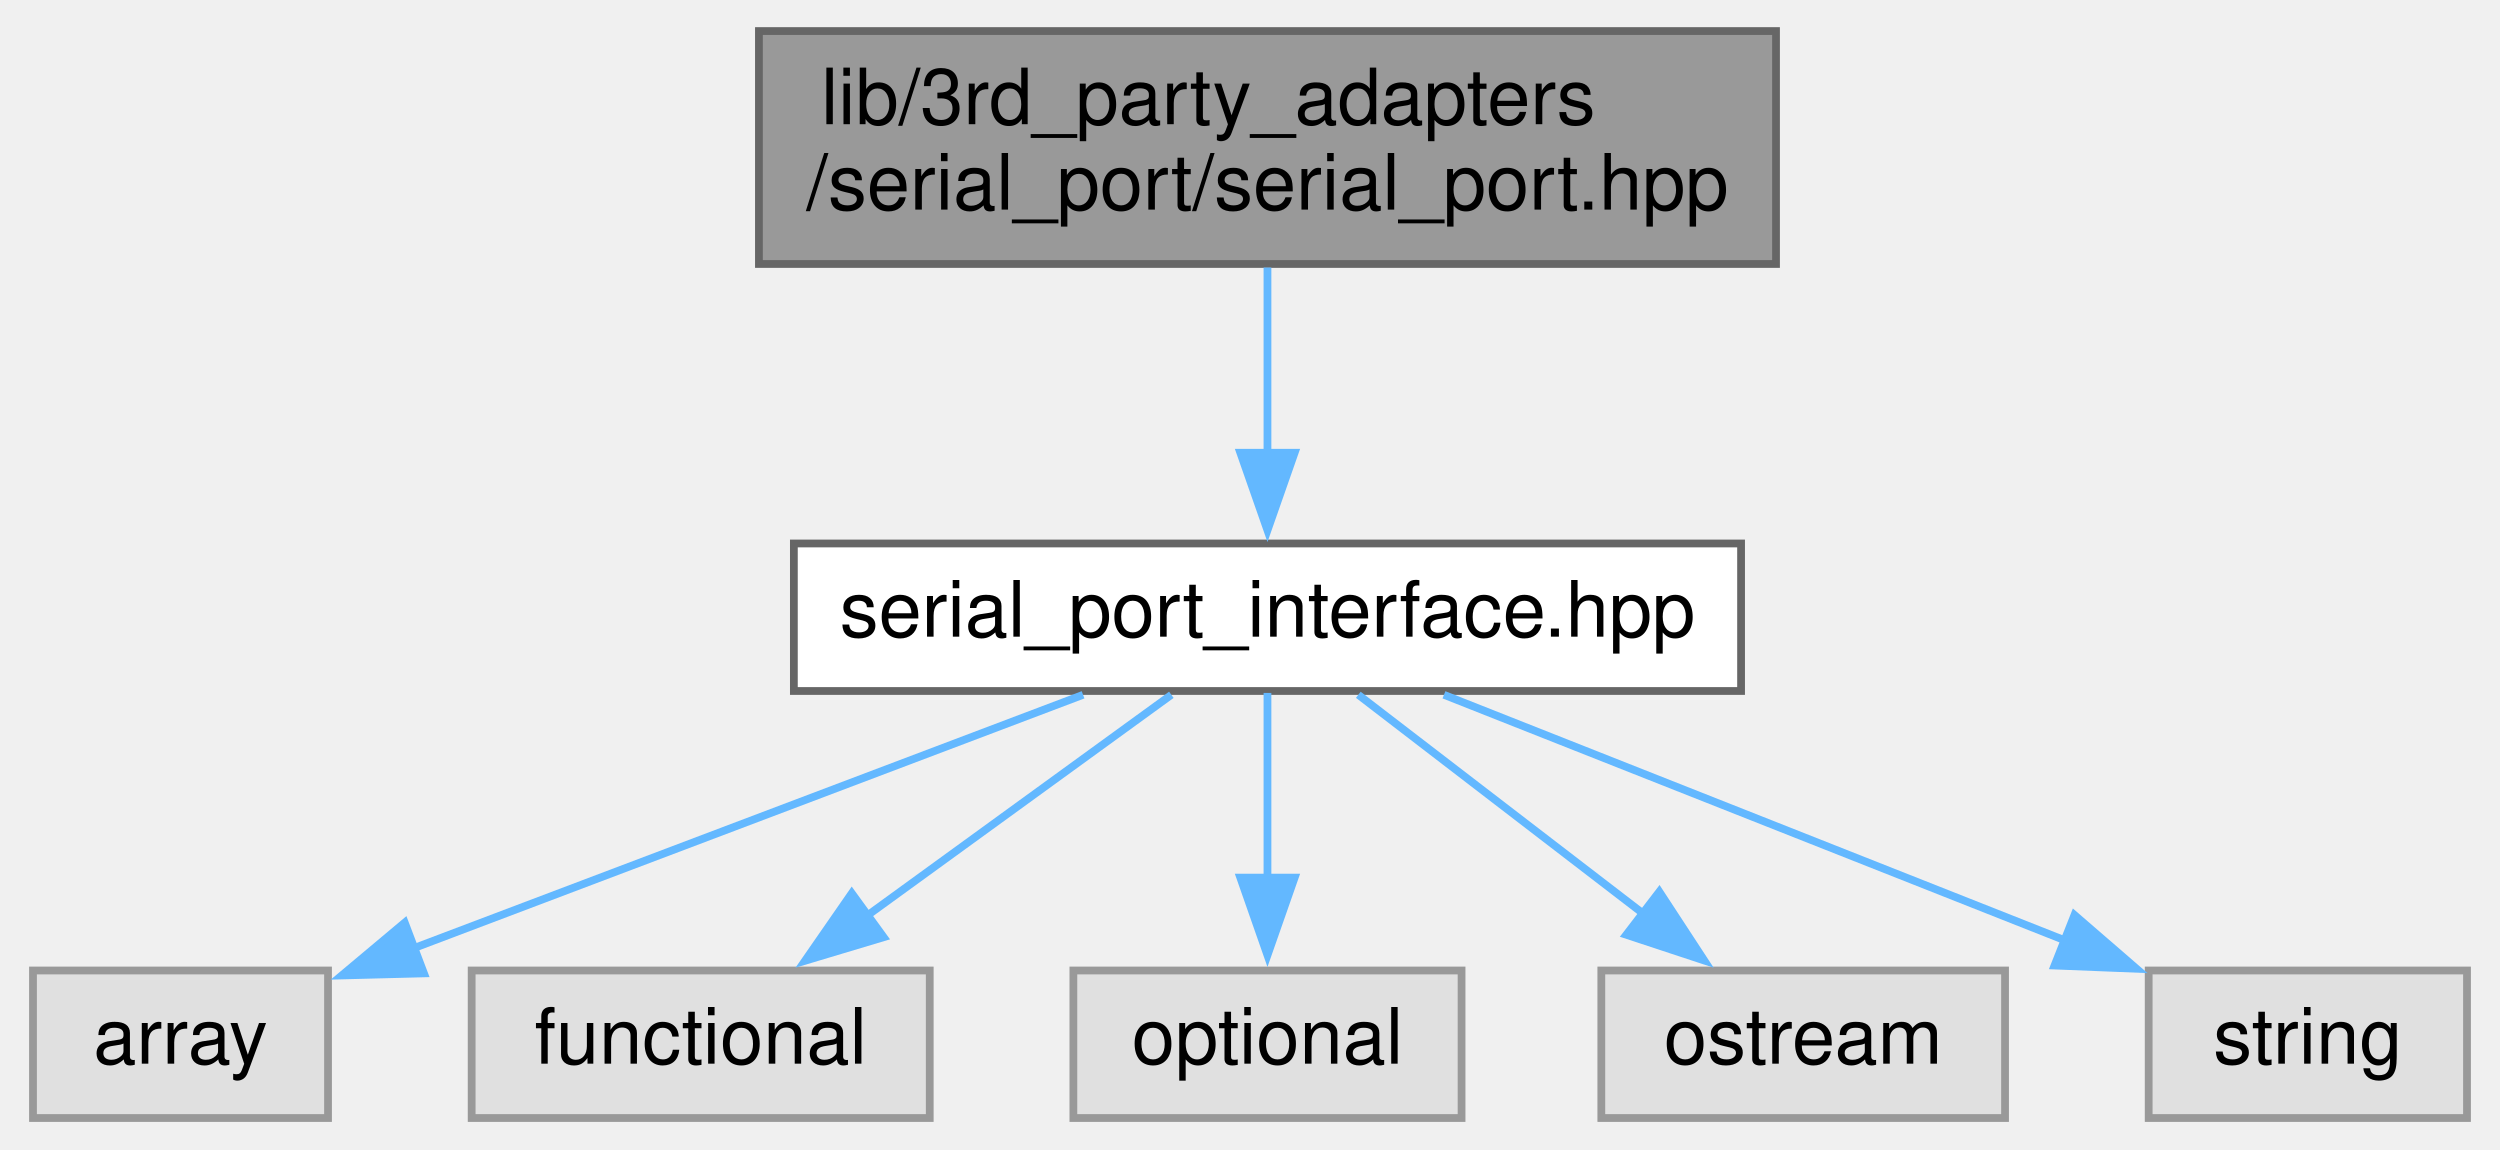
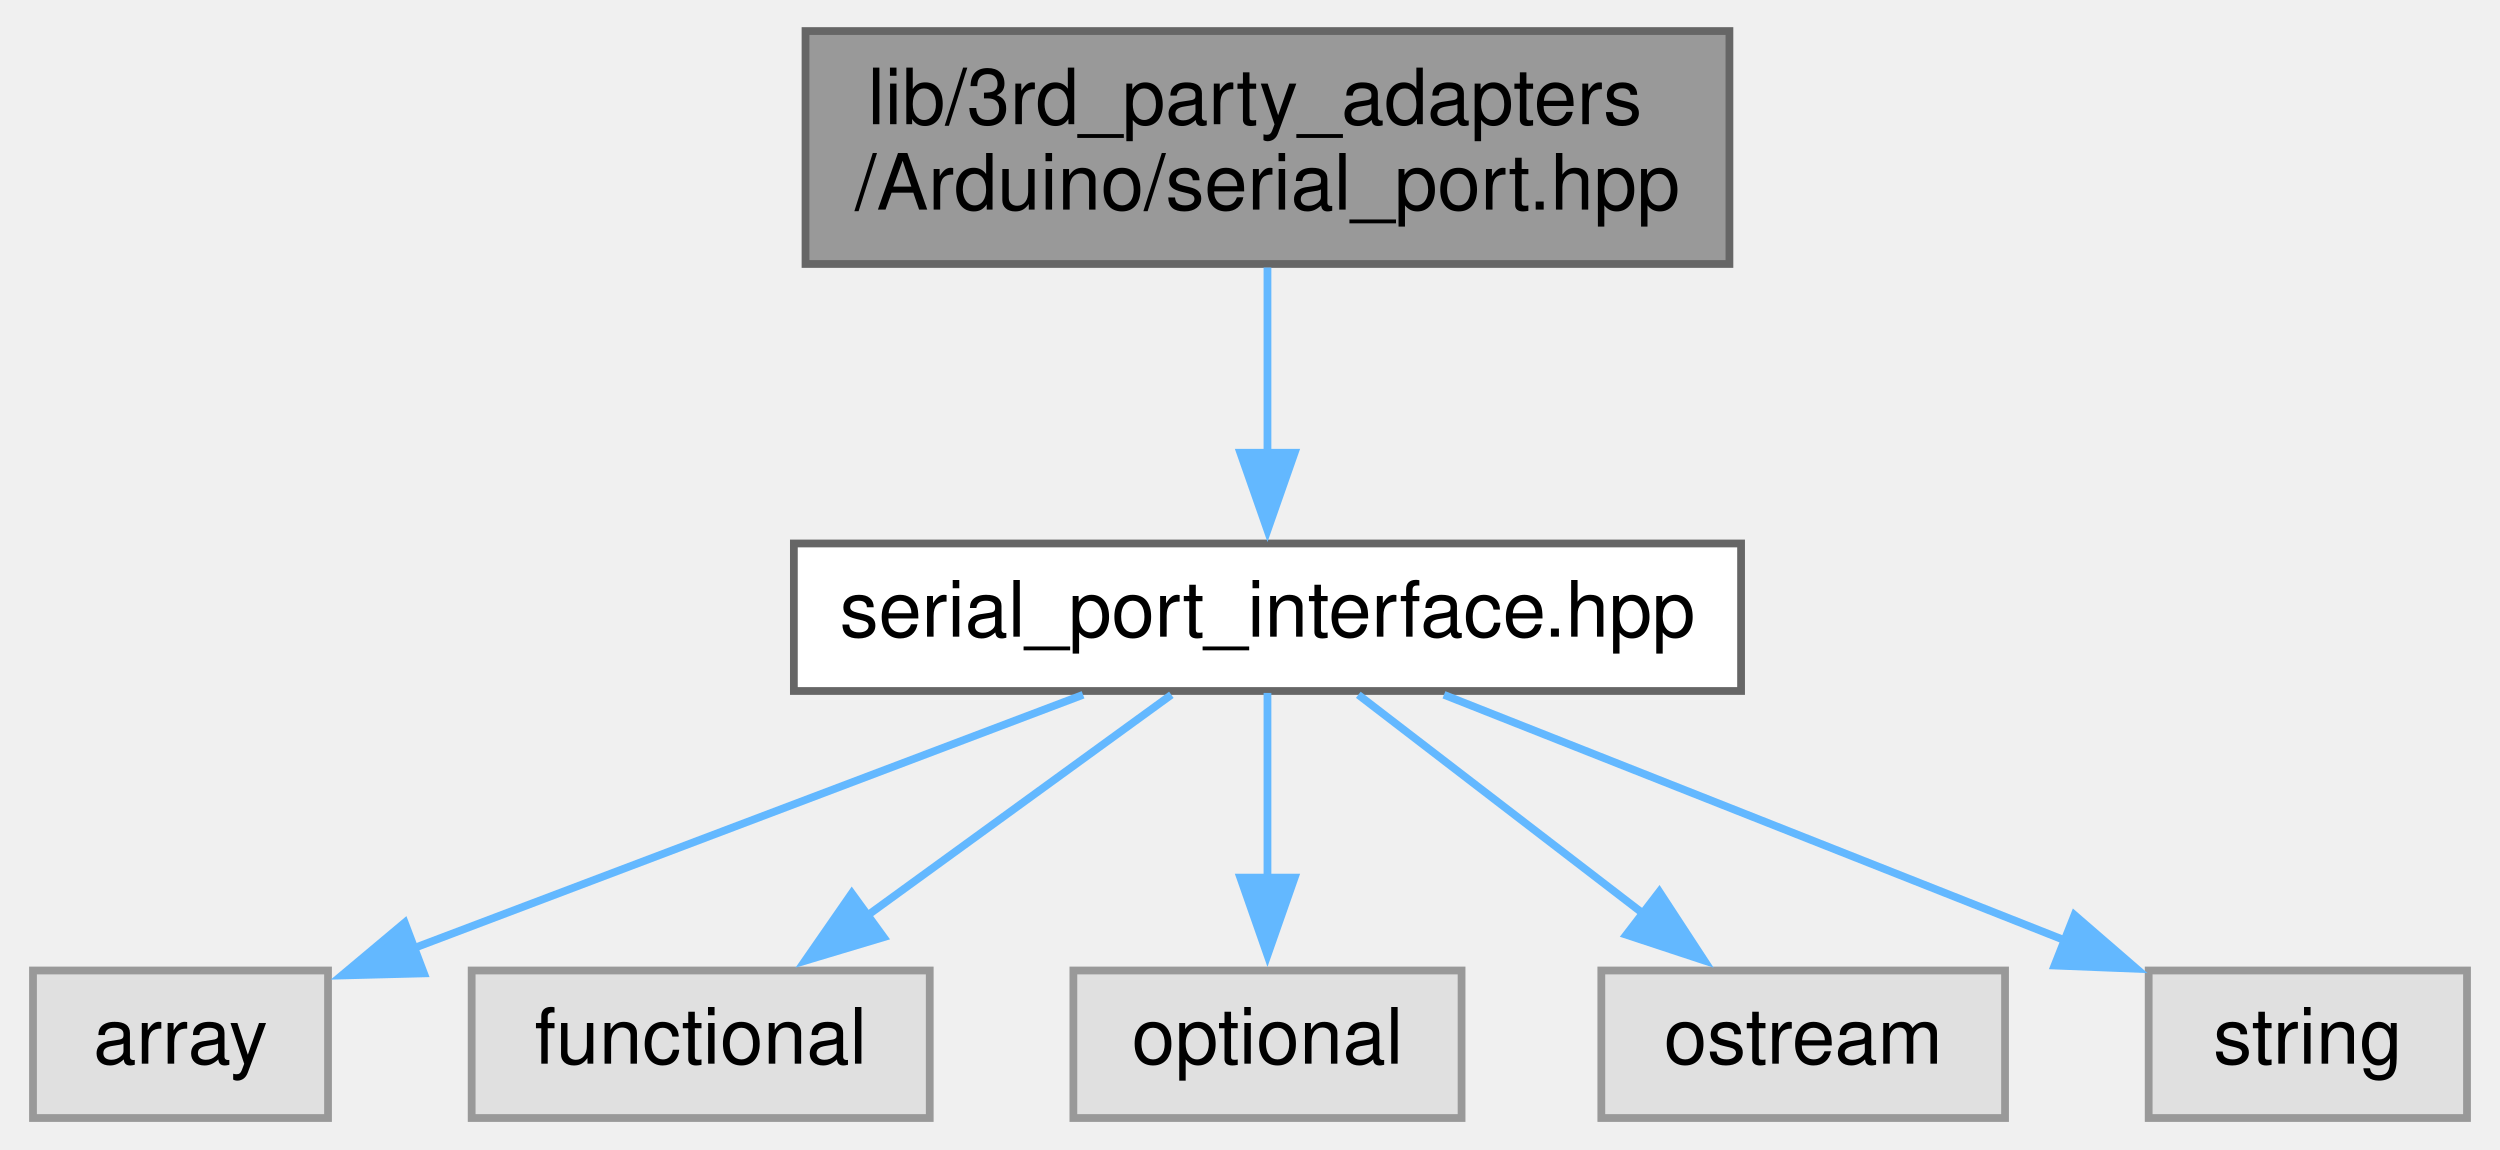
<svg xmlns="http://www.w3.org/2000/svg" xmlns:xlink="http://www.w3.org/1999/xlink" width="322pt" height="148pt" viewBox="0.00 0.00 321.50 148.00">
  <g id="graph0" class="graph" transform="scale(1 1) rotate(0) translate(4 144)">
    <g id="node1" class="node">
      <g id="a_node1">
        <a xlink:title="This is a Proxy header.">
-           <polygon fill="#999999" stroke="#666666" points="224.5,-140 93.5,-140 93.5,-110 224.5,-110 224.5,-140" />
-           <text text-anchor="start" x="101.5" y="-128" font-family="Helvetica,sans-Serif" font-size="10.00">lib/3rd_party_adapters</text>
-           <text text-anchor="middle" x="159" y="-117" font-family="Helvetica,sans-Serif" font-size="10.00">/serial_port/serial_port.hpp</text>
+           <polygon fill="#999999" stroke="#666666" points="218.5,-140 99.5,-140 99.5,-110 218.5,-110 218.5,-140" />
+           <text text-anchor="start" x="107.5" y="-128" font-family="Helvetica,sans-Serif" font-size="10.00">lib/3rd_party_adapters</text>
+           <text text-anchor="middle" x="159" y="-117" font-family="Helvetica,sans-Serif" font-size="10.00">/Arduino/serial_port.hpp</text>
        </a>
      </g>
    </g>
    <g id="node2" class="node">
      <g id="a_node2">
        <a xlink:href="serial__port__interface_8hpp.xhtml" target="_top" xlink:title=" ">
          <polygon fill="white" stroke="#666666" points="220,-74 98,-74 98,-55 220,-55 220,-74" />
          <text text-anchor="middle" x="159" y="-62" font-family="Helvetica,sans-Serif" font-size="10.00">serial_port_interface.hpp</text>
        </a>
      </g>
    </g>
    <g id="edge1" class="edge">
      <path fill="none" stroke="#63b8ff" d="M159,-109.54C159,-102.34 159,-93.53 159,-85.68" />
      <polygon fill="#63b8ff" stroke="#63b8ff" points="162.5,-85.69 159,-75.69 155.5,-85.69 162.5,-85.69" />
    </g>
    <g id="node3" class="node">
      <g id="a_node3">
        <a xlink:title=" ">
          <polygon fill="#e0e0e0" stroke="#999999" points="38,-19 0,-19 0,0 38,0 38,-19" />
          <text text-anchor="middle" x="19" y="-7" font-family="Helvetica,sans-Serif" font-size="10.00">array</text>
        </a>
      </g>
    </g>
    <g id="edge2" class="edge">
      <path fill="none" stroke="#63b8ff" d="M135.25,-54.51C111.47,-45.51 74.79,-31.62 49,-21.86" />
      <polygon fill="#63b8ff" stroke="#63b8ff" points="50.36,-18.63 39.76,-18.36 47.88,-25.17 50.36,-18.63" />
    </g>
    <g id="node4" class="node">
      <g id="a_node4">
        <a xlink:title=" ">
          <polygon fill="#e0e0e0" stroke="#999999" points="115.5,-19 56.5,-19 56.5,0 115.5,0 115.5,-19" />
          <text text-anchor="middle" x="86" y="-7" font-family="Helvetica,sans-Serif" font-size="10.00">functional</text>
        </a>
      </g>
    </g>
    <g id="edge3" class="edge">
      <path fill="none" stroke="#63b8ff" d="M146.62,-54.51C135.85,-46.7 120.03,-35.21 107.25,-25.93" />
      <polygon fill="#63b8ff" stroke="#63b8ff" points="109.57,-23.29 99.43,-20.25 105.46,-28.95 109.57,-23.29" />
    </g>
    <g id="node5" class="node">
      <g id="a_node5">
        <a xlink:title=" ">
          <polygon fill="#e0e0e0" stroke="#999999" points="184,-19 134,-19 134,0 184,0 184,-19" />
          <text text-anchor="middle" x="159" y="-7" font-family="Helvetica,sans-Serif" font-size="10.00">optional</text>
        </a>
      </g>
    </g>
    <g id="edge4" class="edge">
      <path fill="none" stroke="#63b8ff" d="M159,-54.75C159,-48.27 159,-39.16 159,-30.9" />
      <polygon fill="#63b8ff" stroke="#63b8ff" points="162.5,-30.96 159,-20.96 155.5,-30.96 162.5,-30.96" />
    </g>
    <g id="node6" class="node">
      <g id="a_node6">
        <a xlink:title=" ">
          <polygon fill="#e0e0e0" stroke="#999999" points="254,-19 202,-19 202,0 254,0 254,-19" />
          <text text-anchor="middle" x="228" y="-7" font-family="Helvetica,sans-Serif" font-size="10.00">ostream</text>
        </a>
      </g>
    </g>
    <g id="edge5" class="edge">
      <path fill="none" stroke="#63b8ff" d="M170.7,-54.51C180.78,-46.77 195.54,-35.43 207.56,-26.2" />
      <polygon fill="#63b8ff" stroke="#63b8ff" points="209.47,-29.15 215.27,-20.28 205.21,-23.6 209.47,-29.15" />
    </g>
    <g id="node7" class="node">
      <g id="a_node7">
        <a xlink:title=" ">
          <polygon fill="#e0e0e0" stroke="#999999" points="313.5,-19 272.5,-19 272.5,0 313.5,0 313.5,-19" />
          <text text-anchor="middle" x="293" y="-7" font-family="Helvetica,sans-Serif" font-size="10.00">string</text>
        </a>
      </g>
    </g>
    <g id="edge6" class="edge">
      <path fill="none" stroke="#63b8ff" d="M181.73,-54.51C203.75,-45.8 237.31,-32.53 261.81,-22.84" />
      <polygon fill="#63b8ff" stroke="#63b8ff" points="262.94,-26.15 270.95,-19.22 260.37,-19.64 262.94,-26.15" />
    </g>
  </g>
</svg>
